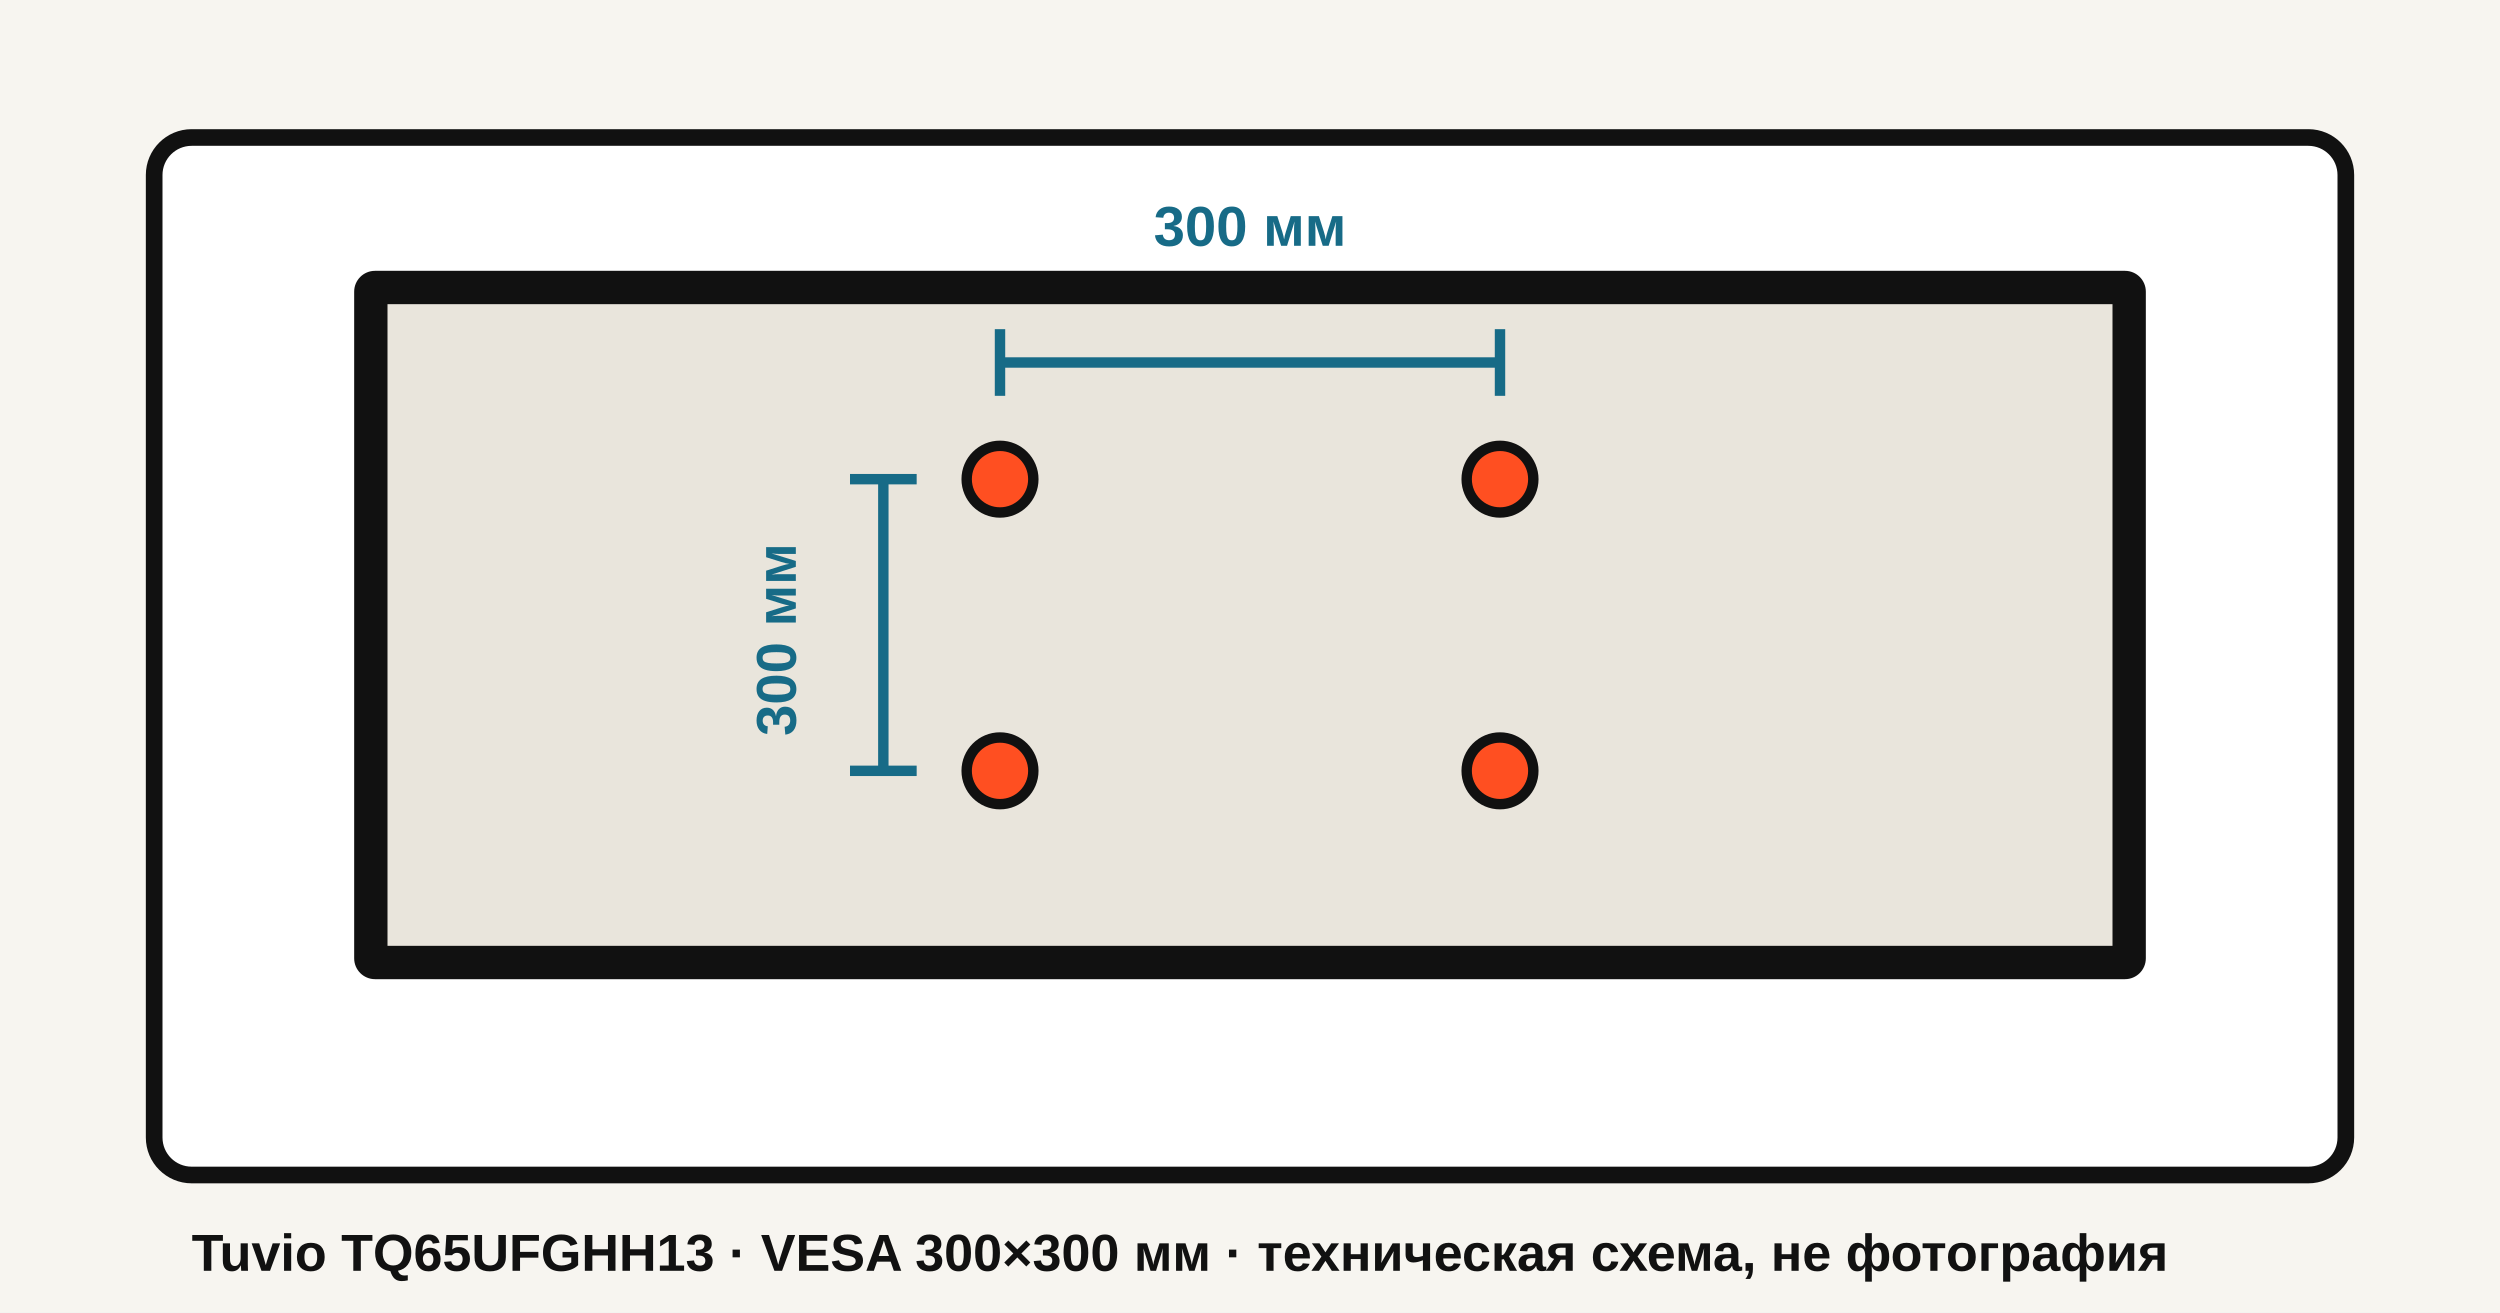
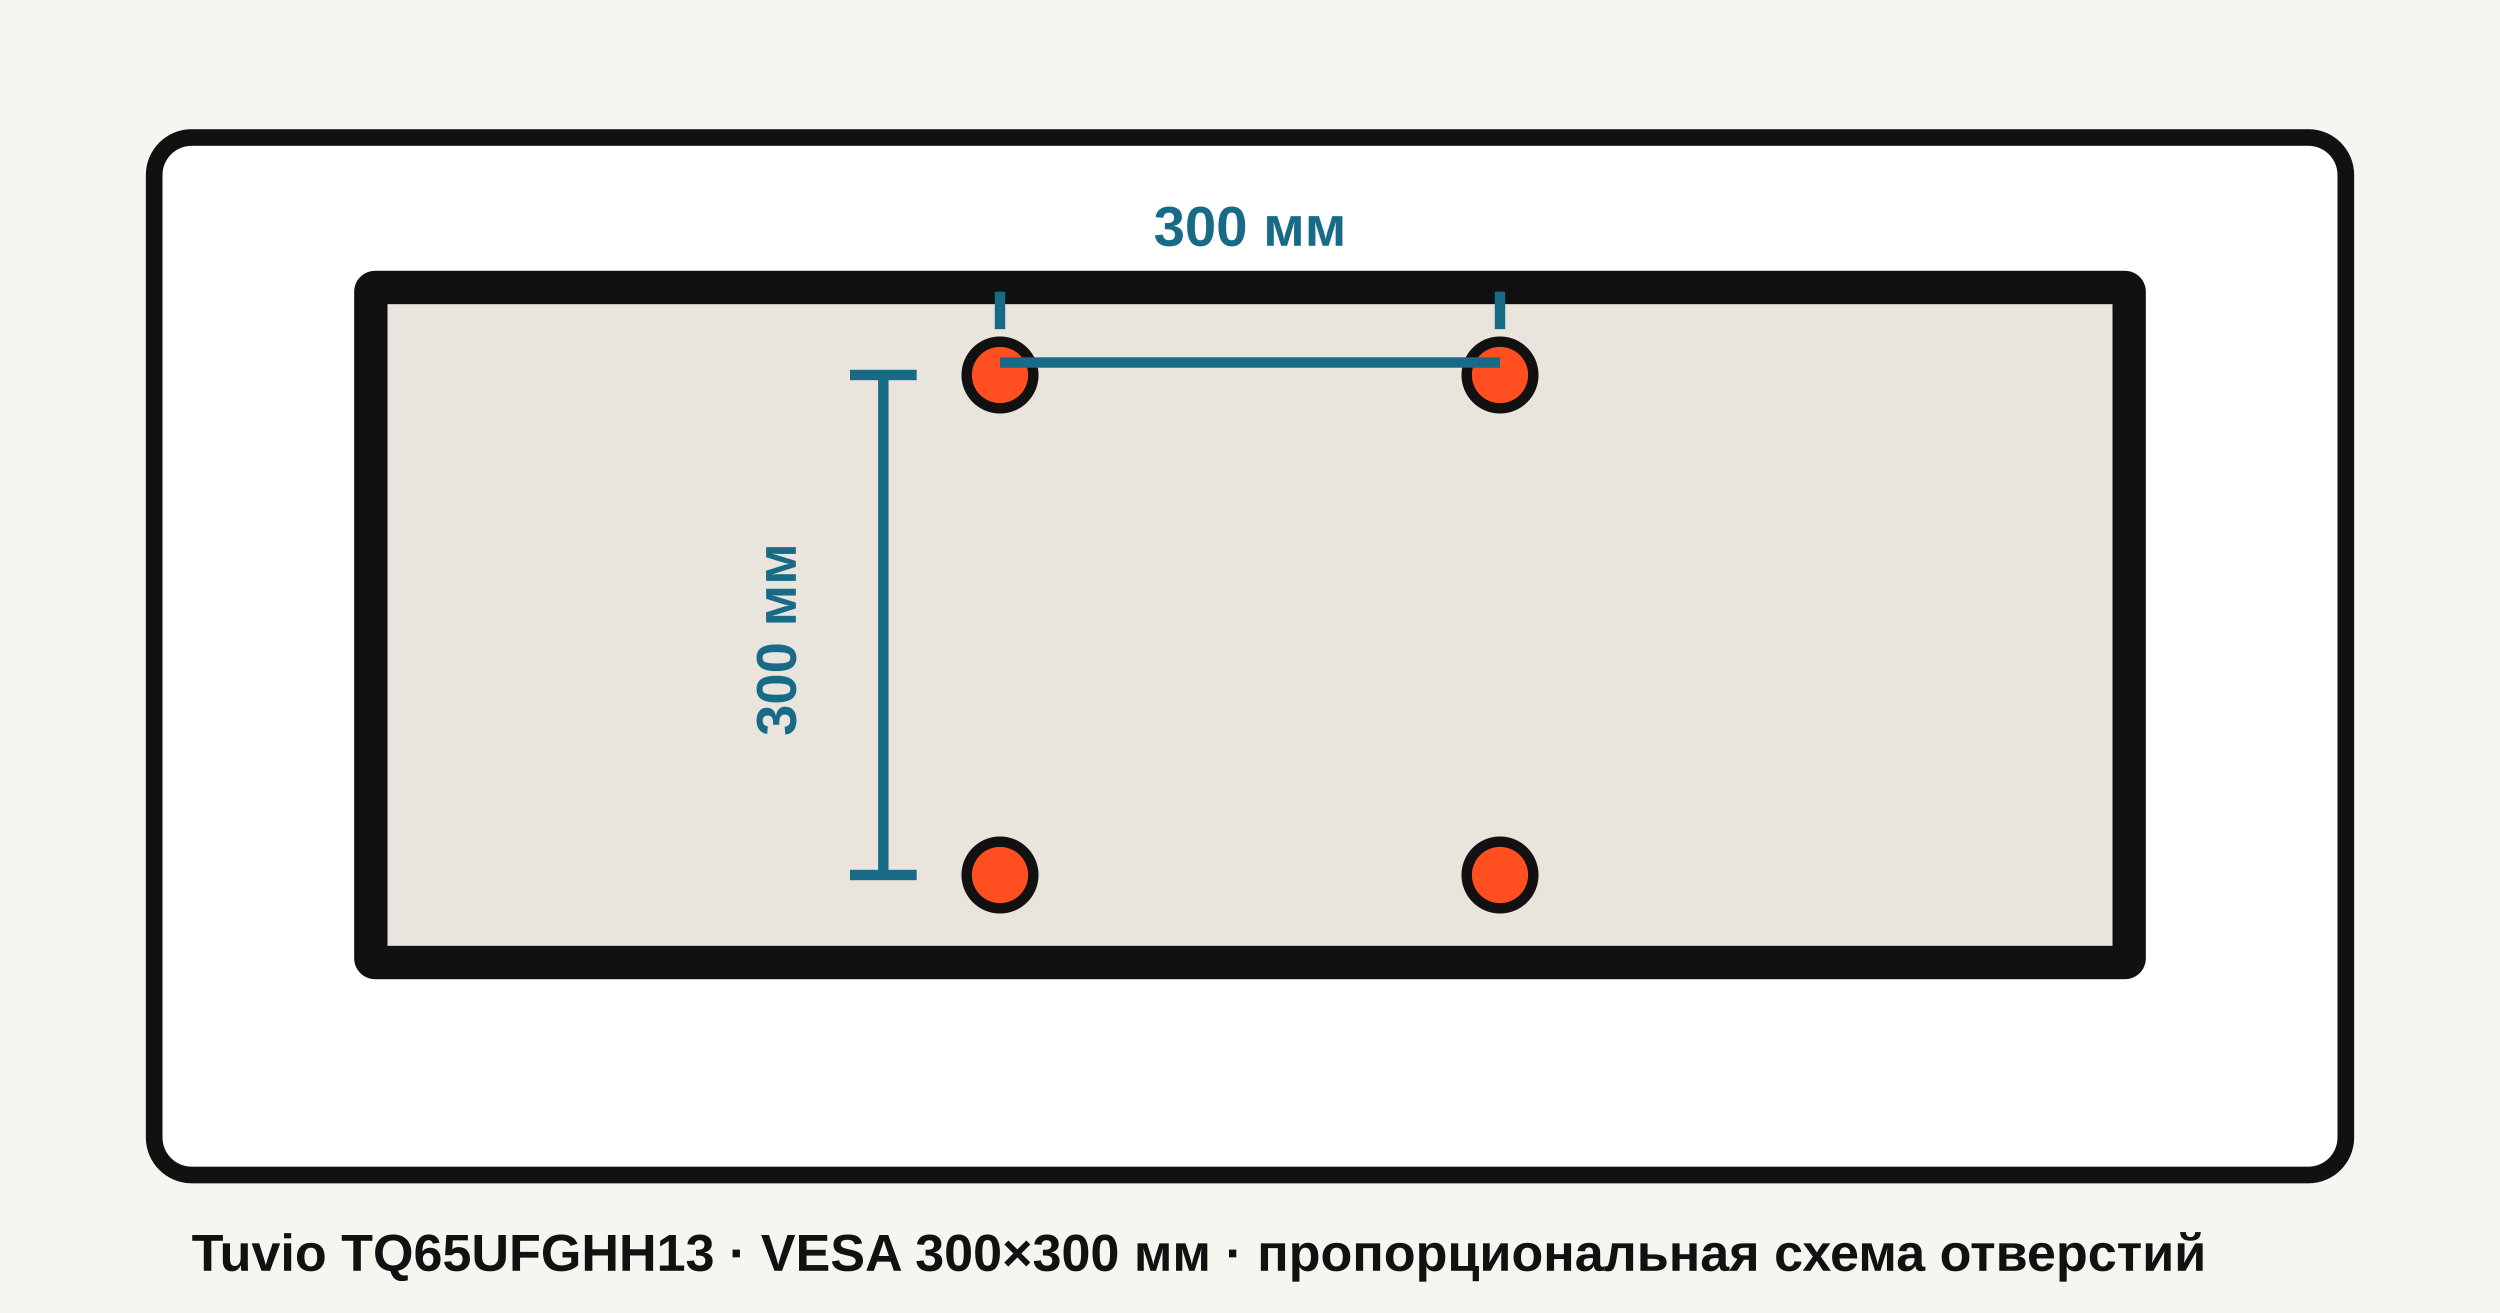
<svg xmlns="http://www.w3.org/2000/svg" width="1200" height="630" viewBox="0 0 1200 630" role="img" aria-labelledby="title desc">
  <rect width="1200" height="630" fill="#F7F5F0" />
  <rect x="74" y="66" width="1052" height="498" rx="18" fill="#fff" stroke="#111" stroke-width="8" />
  <rect x="170" y="130" width="860" height="340" rx="10" fill="#111" />
  <rect x="186" y="146" width="828" height="308" fill="#E9E5DC" />
  <g fill="#FF4F21" stroke="#111" stroke-width="5">
-     <circle cx="480" cy="230" r="16" />
-     <circle cx="720" cy="230" r="16" />
-     <circle cx="480" cy="370" r="16" />
-     <circle cx="720" cy="370" r="16" />
+     <circle cx="480.0" cy="180.0" r="16" />
+     <circle cx="720.0" cy="180.0" r="16" />
+     <circle cx="480.0" cy="420.0" r="16" />
+     <circle cx="720.0" cy="420.0" r="16" />
  </g>
-   <path d="M480 190V158M720 190V158M480 174H720" stroke="#176B87" stroke-width="5" />
-   <path d="M440 230H408M440 370H408M424 230V370" stroke="#176B87" stroke-width="5" />
+   <path d="M480.0 140.0V158M720.0 140.0V158M480.0 174H720.0" stroke="#176B87" stroke-width="5" />
+   <path d="M440.0 180.0H408M440.0 420.0H408M424 180.0V420.0" stroke="#176B87" stroke-width="5" />
  <text x="600" y="118" text-anchor="middle" font-family="Arial,sans-serif" font-size="27" font-weight="700" fill="#176B87">300 мм</text>
  <text x="382" y="307" text-anchor="middle" font-family="Arial,sans-serif" font-size="27" font-weight="700" fill="#176B87" transform="rotate(-90 382 307)">300 мм</text>
-   <text x="92" y="610" font-family="Arial,sans-serif" font-size="25" font-weight="700" fill="#111">Tuvio TQ65UFGHH13 · VESA 300×300 мм · техническая схема, не фотография</text>
+   <text x="92" y="610" font-family="Arial,sans-serif" font-size="25" font-weight="700" fill="#111">Tuvio TQ65UFGHH13 · VESA 300×300 мм · пропорциональная схема отверстий</text>
</svg>
